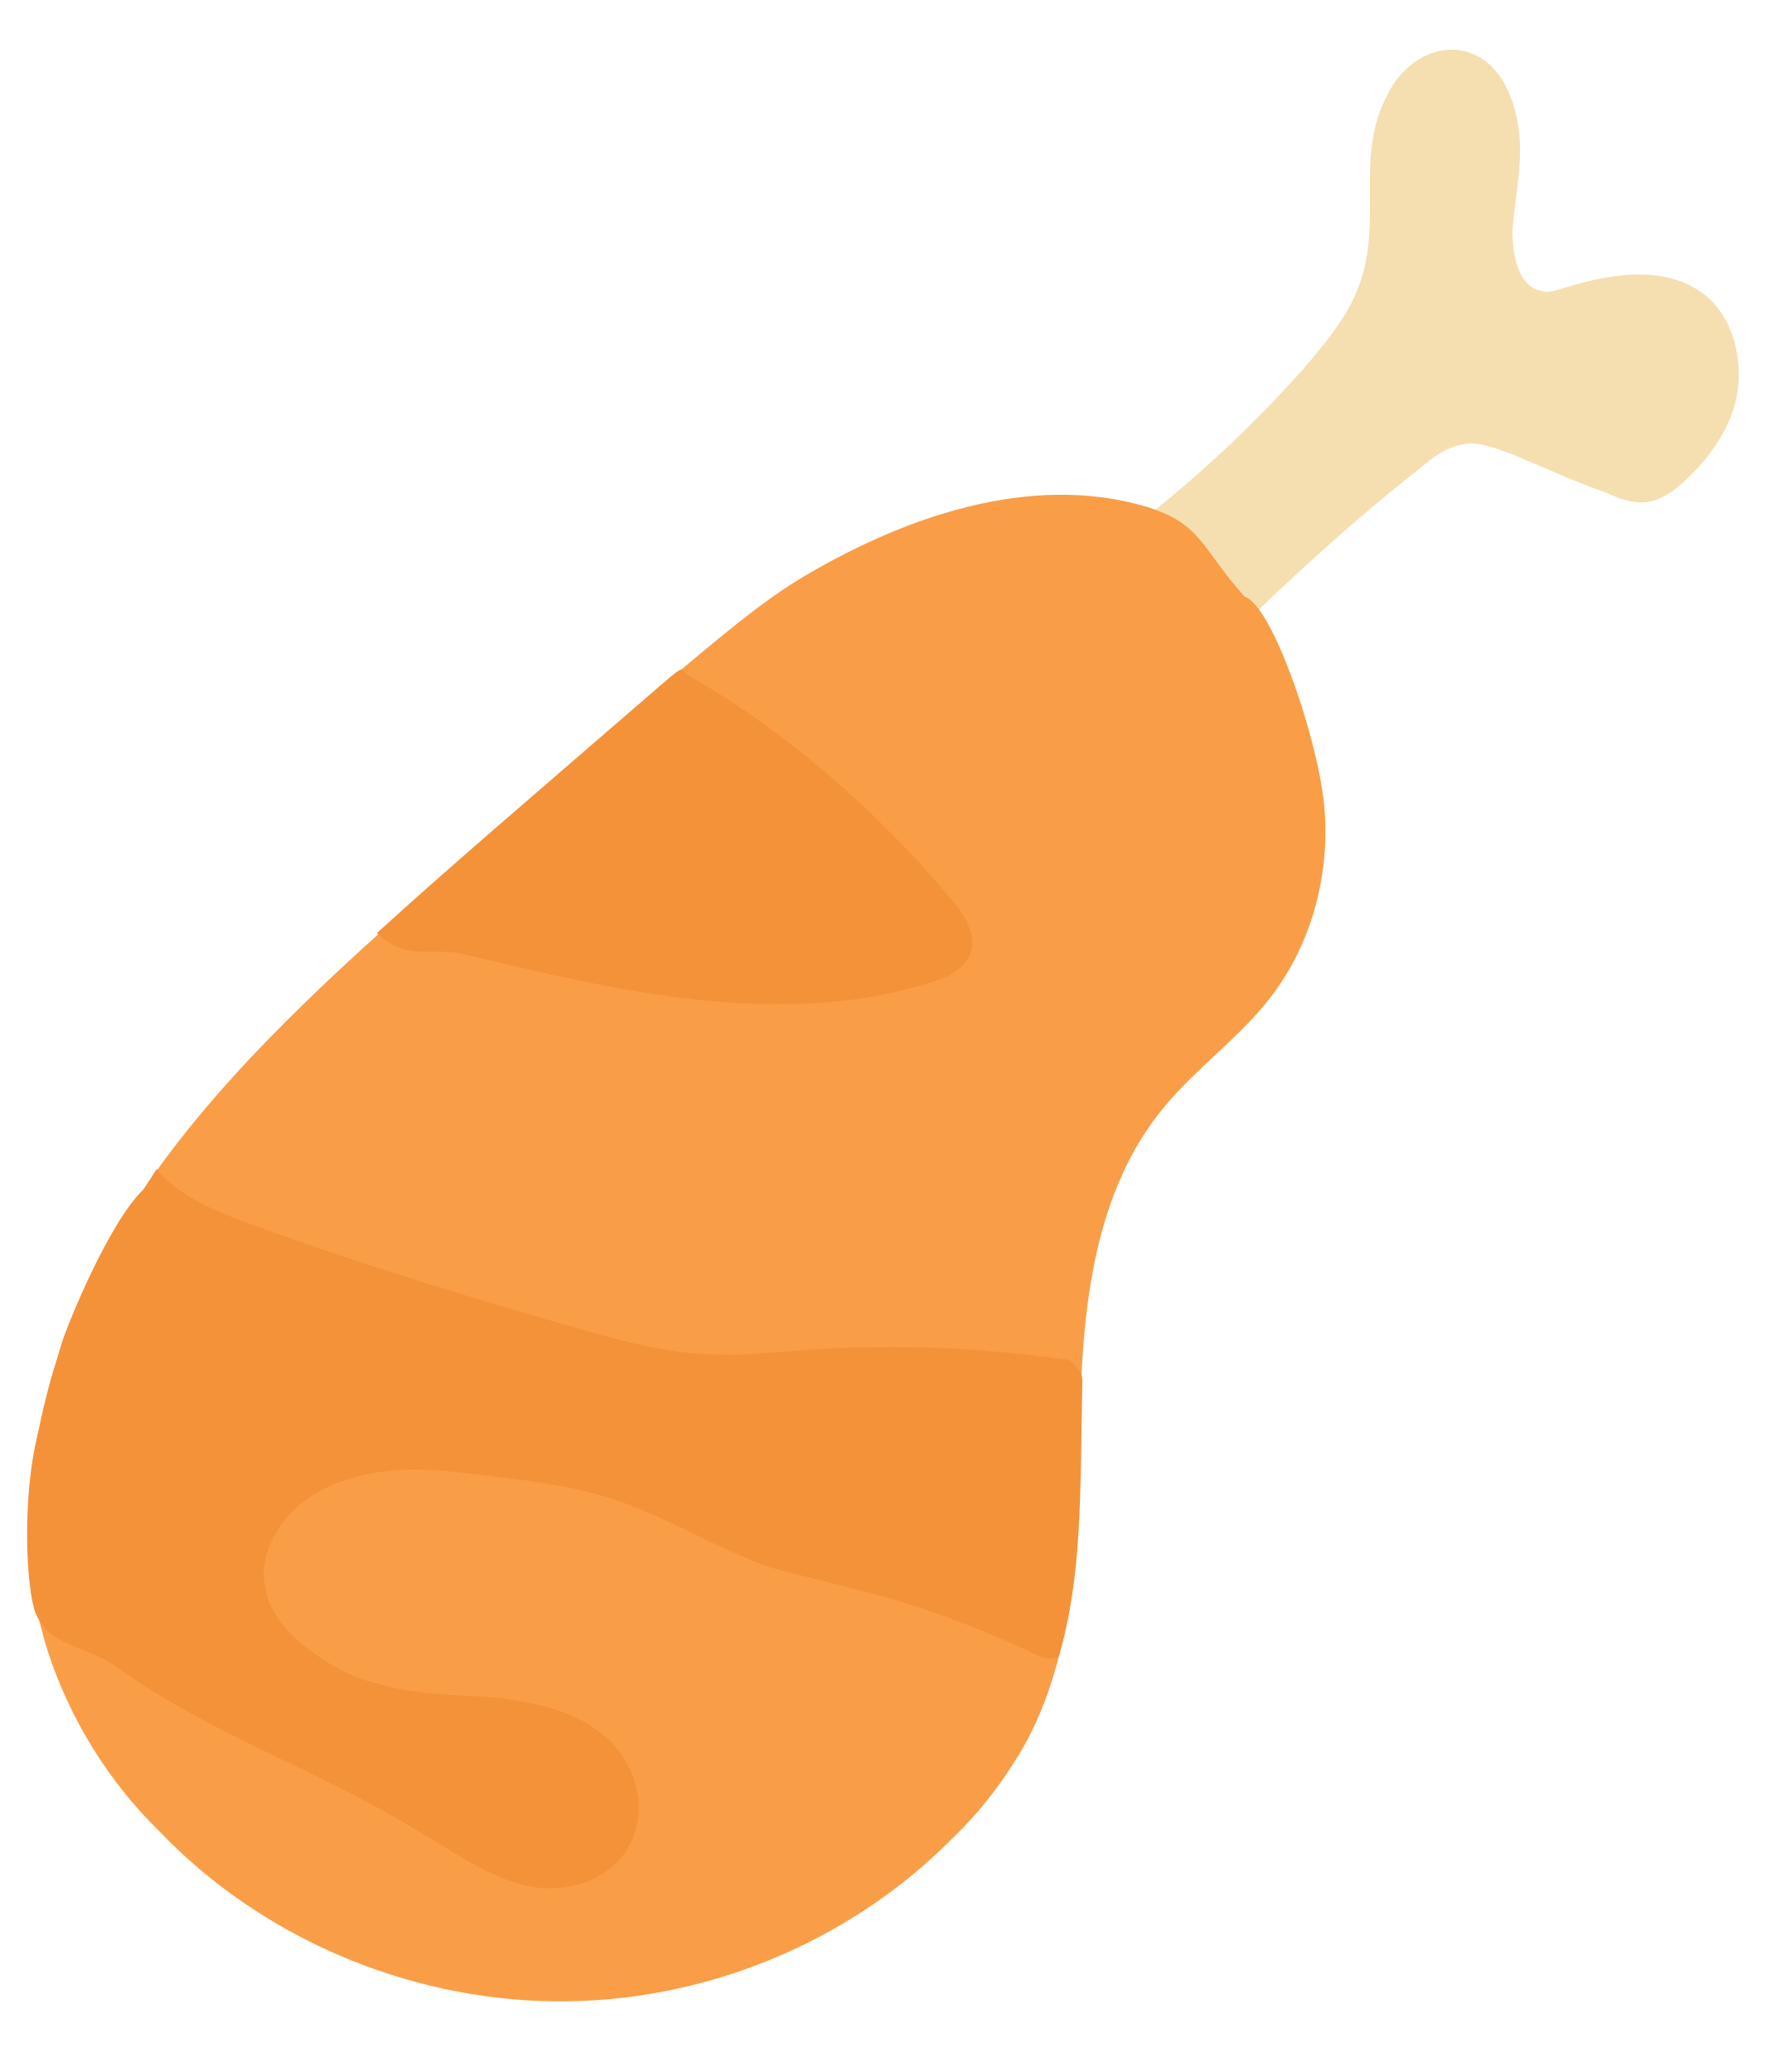
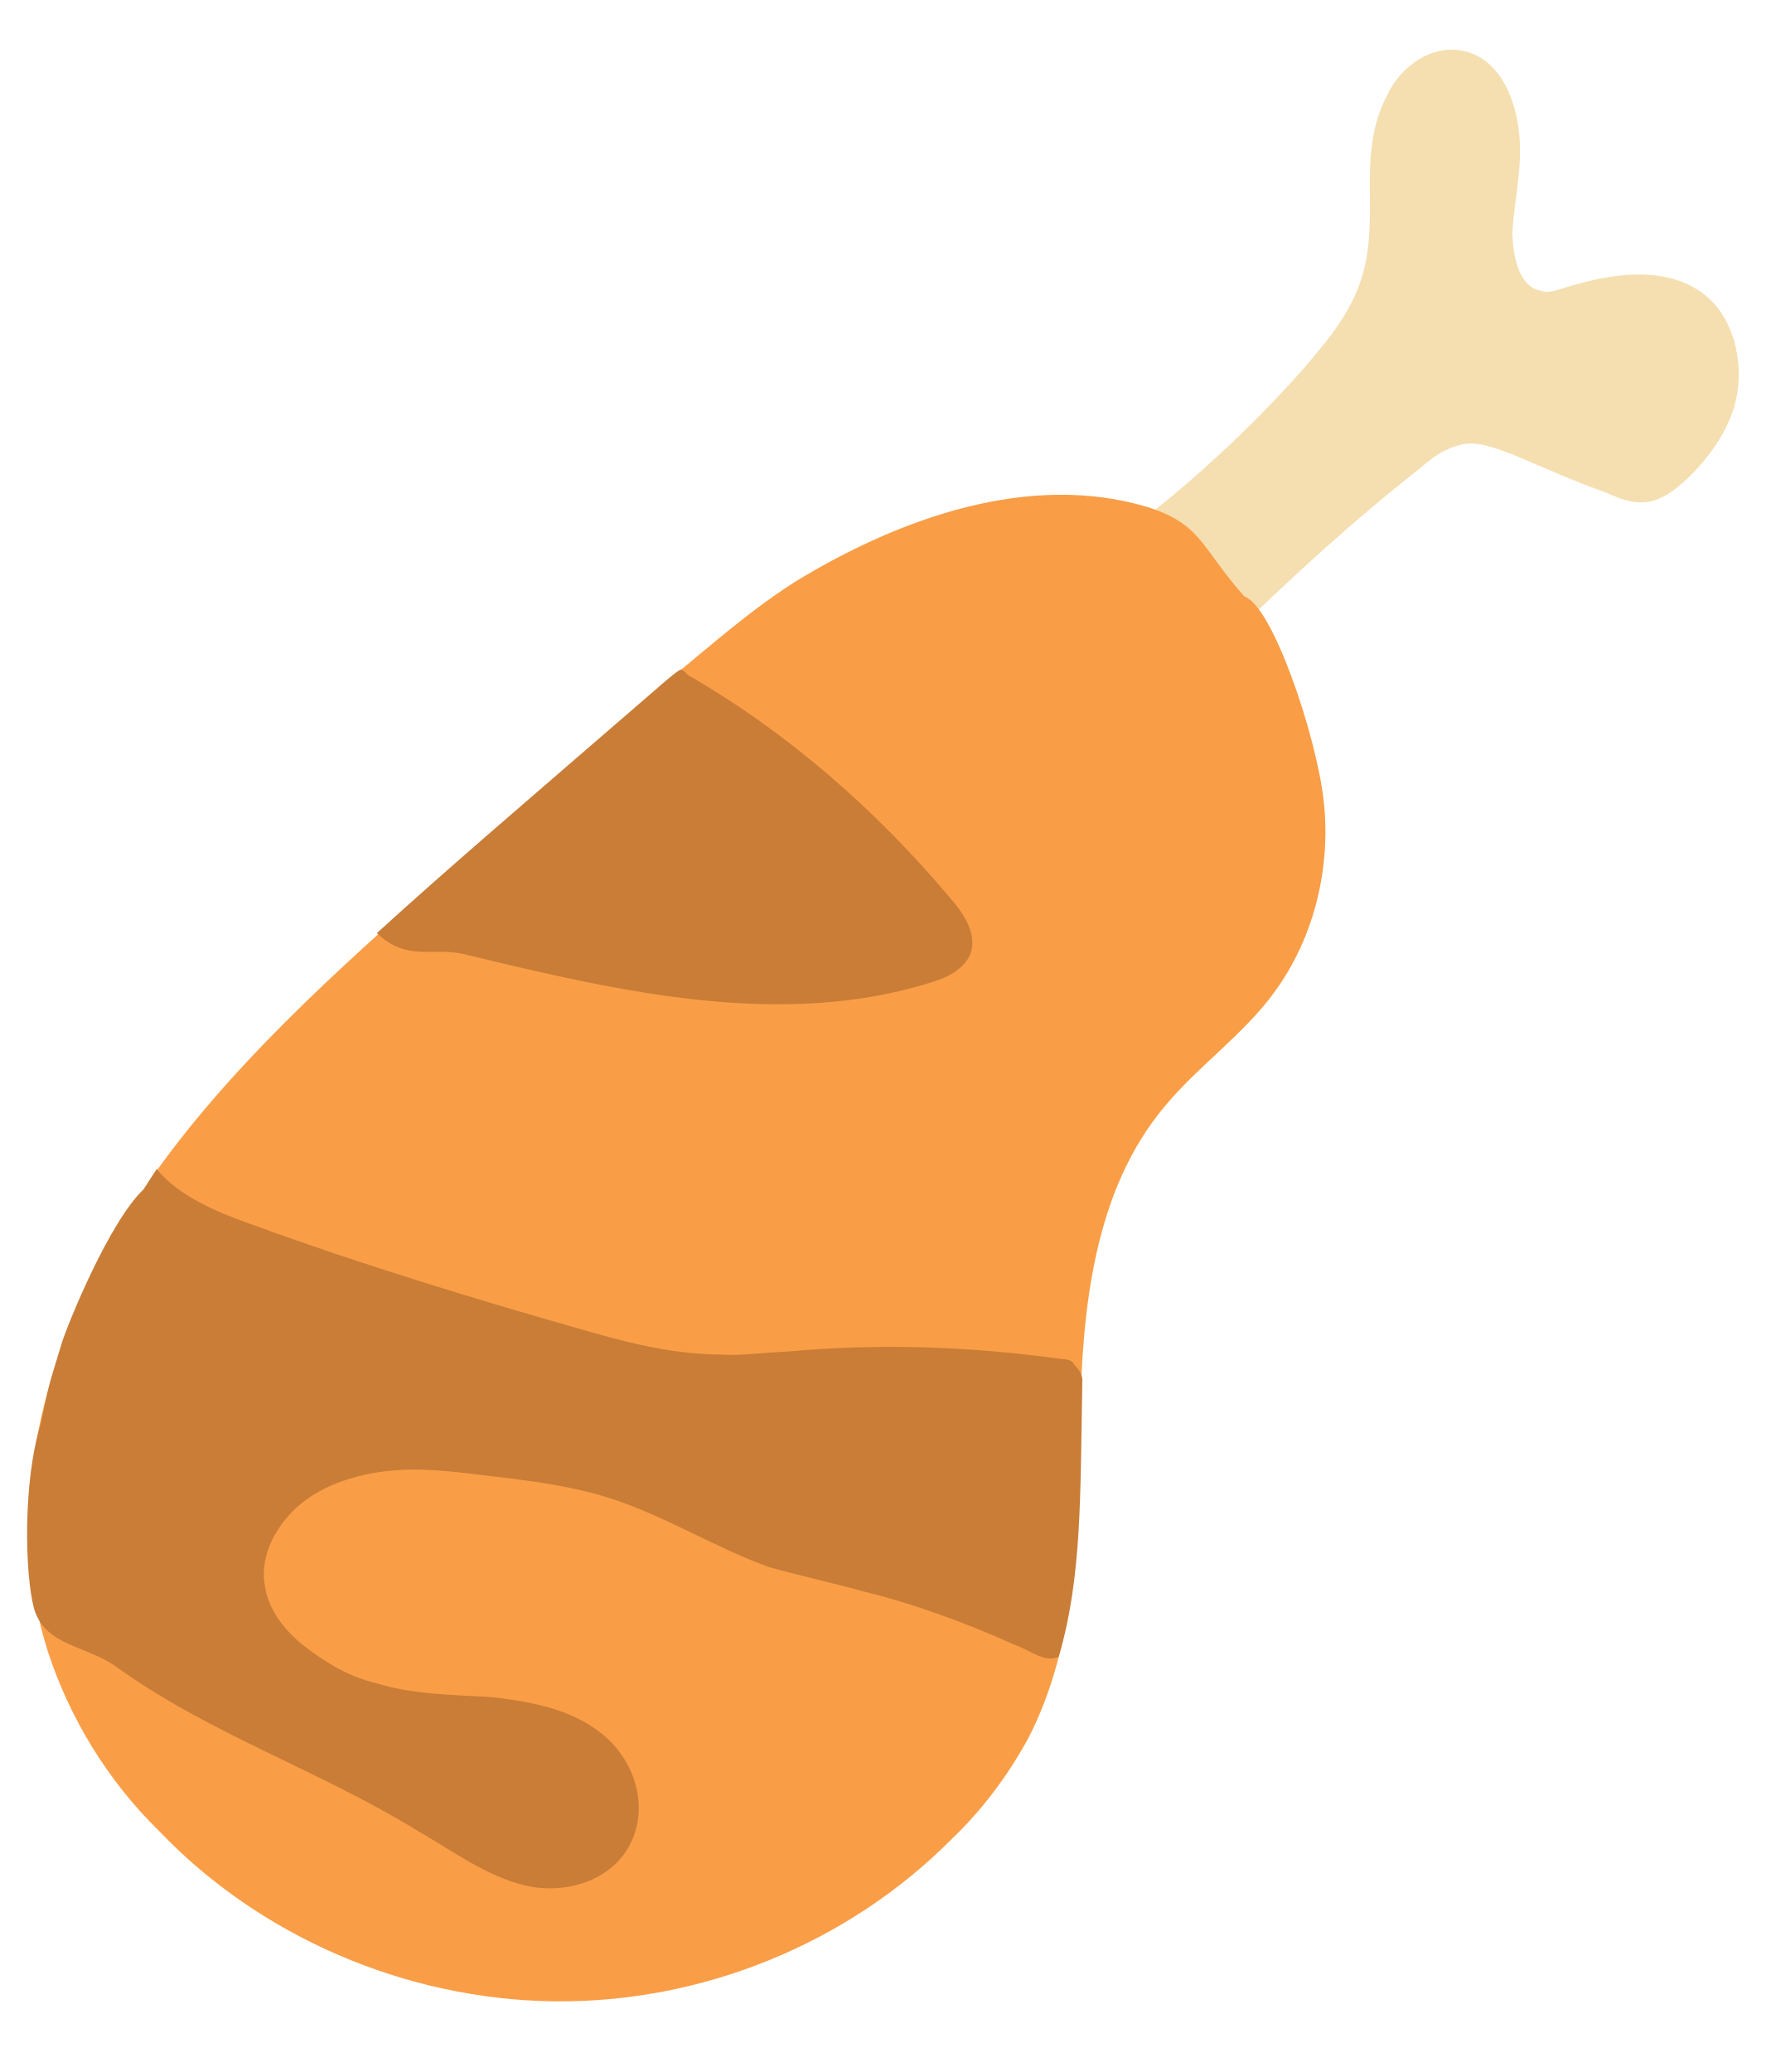
<svg xmlns="http://www.w3.org/2000/svg" width="36" height="42" viewBox="0 0 36 42" fill="none">
  <path d="M24.841 13.015C26.103 11.769 27.409 10.573 28.803 9.478C29.054 9.257 29.302 9.083 29.638 9.009C29.975 8.935 30.345 9.099 30.67 9.213C31.317 9.488 31.918 9.761 32.568 9.989C32.799 10.097 33.077 10.208 33.363 10.179C33.65 10.149 33.897 9.975 34.098 9.798C34.599 9.356 35.064 8.723 35.199 8.071C35.333 7.418 35.193 6.606 34.701 6.105C33.94 5.35 32.744 5.514 31.729 5.83C31.584 5.869 31.389 5.951 31.25 5.896C30.78 5.82 30.675 5.2 30.657 4.726C30.699 4.021 30.884 3.324 30.785 2.61C30.686 1.895 30.35 1.167 29.647 1.03C29.038 0.898 28.395 1.332 28.122 1.929C27.801 2.523 27.761 3.182 27.769 3.843C27.776 4.505 27.783 5.166 27.557 5.766C27.328 6.414 26.869 6.952 26.409 7.491C25.289 8.745 24.084 9.853 22.742 10.858" fill="#F5DFB0" />
-   <path d="M25.229 12.094C24.34 11.096 24.369 10.626 23.251 10.275C20.875 9.564 18.256 10.492 16.138 11.78C15.25 12.34 14.448 13.047 13.649 13.707C11.647 15.427 9.648 17.1 7.738 18.873C5.63 20.776 3.561 22.822 2.178 25.288C0.795 27.754 0.093 30.734 0.971 33.478C1.411 34.827 2.188 36.101 3.218 37.108C5.27 39.263 8.23 40.528 11.217 40.567C14.203 40.606 17.169 39.416 19.292 37.279C19.896 36.701 20.411 36.024 20.838 35.248C21.859 33.279 21.856 30.965 21.896 28.748C21.935 26.532 22.175 24.138 23.607 22.431C24.273 21.621 25.213 20.97 25.835 20.11C26.662 18.98 26.987 17.536 26.83 16.204C26.674 14.873 25.788 12.27 25.229 12.094Z" fill="#F99E47" />
-   <path d="M7.64 18.914C9.097 17.586 10.547 16.352 13.301 13.969C13.351 13.925 13.752 13.571 13.8 13.574C13.847 13.577 13.891 13.627 13.936 13.677C15.953 14.838 17.756 16.41 19.26 18.201C19.571 18.551 19.874 19.041 19.612 19.45C19.456 19.677 19.211 19.804 18.969 19.884C15.919 20.879 12.597 20.112 9.464 19.355C8.811 19.174 8.268 19.519 7.64 18.914Z" fill="#F49239" />
-   <path d="M3.176 23.696C3.617 24.242 4.404 24.573 5.054 24.802C7.375 25.65 9.705 26.358 12.037 27.018C12.877 27.258 13.719 27.451 14.62 27.458C15.045 27.484 15.476 27.416 15.952 27.397C17.813 27.226 19.659 27.291 21.494 27.544C21.589 27.549 21.731 27.558 21.772 27.655C21.861 27.755 21.95 27.855 21.941 27.996C21.896 30.307 21.939 31.962 21.461 33.585C21.168 33.709 20.899 33.457 20.574 33.343C19.604 32.906 18.537 32.511 17.508 32.26C16.855 32.079 16.246 31.948 15.593 31.766C14.478 31.368 13.428 30.691 12.263 30.337C11.471 30.1 10.67 30.005 9.822 29.906C9.068 29.813 8.315 29.721 7.547 29.863C6.779 30.005 6.048 30.339 5.627 31.021C5.418 31.339 5.298 31.757 5.369 32.139C5.435 32.615 5.743 33.012 6.105 33.317C6.557 33.675 7.06 33.988 7.622 34.117C8.367 34.351 9.173 34.352 9.977 34.401C10.778 34.497 11.576 34.639 12.209 35.15C12.842 35.66 13.166 36.577 12.787 37.357C12.408 38.137 11.442 38.409 10.647 38.219C9.852 38.029 9.171 37.516 8.438 37.094C6.471 35.889 4.239 35.14 2.375 33.799C1.738 33.336 0.929 33.381 0.691 32.611C0.497 31.891 0.469 30.001 0.821 28.889C1.02 27.957 0.959 28.189 1.255 27.215C1.372 26.845 2.209 24.771 2.914 24.105" fill="#F49239" />
+   <path d="M25.229 12.094C24.34 11.096 24.369 10.626 23.251 10.275C20.875 9.564 18.256 10.492 16.138 11.78C15.25 12.34 14.448 13.047 13.649 13.707C11.647 15.427 9.648 17.1 7.738 18.873C5.63 20.776 3.561 22.822 2.178 25.288C0.795 27.754 0.093 30.734 0.971 33.478C1.411 34.827 2.188 36.102 3.218 37.108C5.27 39.263 8.23 40.528 11.217 40.567C14.203 40.606 17.169 39.416 19.292 37.279C19.896 36.701 20.411 36.024 20.838 35.248C21.859 33.279 21.856 30.965 21.896 28.748C21.935 26.532 22.175 24.138 23.607 22.431C24.273 21.621 25.213 20.97 25.835 20.11C26.662 18.98 26.987 17.536 26.83 16.204C26.674 14.873 25.788 12.27 25.229 12.094Z" fill="#F99E47" />
+   <path d="M7.64 18.914C9.097 17.586 10.547 16.352 13.301 13.969C13.351 13.925 13.752 13.571 13.8 13.574C13.847 13.577 13.891 13.627 13.936 13.677C15.953 14.838 17.756 16.41 19.26 18.201C19.571 18.551 19.874 19.041 19.612 19.45C19.456 19.677 19.211 19.804 18.969 19.884C15.919 20.879 12.597 20.112 9.464 19.355C8.811 19.174 8.268 19.519 7.64 18.914Z" fill="#C97D37" />
+   <path d="M3.176 23.696C3.617 24.242 4.404 24.573 5.054 24.802C7.375 25.65 9.705 26.358 12.037 27.018C12.877 27.258 13.719 27.451 14.62 27.458C15.045 27.484 15.476 27.416 15.952 27.397C17.813 27.226 19.659 27.291 21.494 27.544C21.589 27.549 21.731 27.558 21.772 27.655C21.861 27.755 21.95 27.855 21.941 27.996C21.896 30.307 21.939 31.962 21.461 33.585C21.168 33.709 20.899 33.457 20.574 33.343C19.604 32.906 18.537 32.511 17.508 32.26C16.855 32.079 16.246 31.948 15.593 31.766C14.478 31.368 13.428 30.691 12.263 30.337C11.471 30.1 10.67 30.005 9.822 29.906C9.068 29.813 8.315 29.721 7.547 29.863C6.779 30.005 6.048 30.339 5.627 31.021C5.418 31.339 5.298 31.757 5.369 32.139C5.435 32.615 5.743 33.012 6.105 33.317C6.557 33.675 7.06 33.988 7.622 34.117C8.367 34.351 9.173 34.352 9.977 34.401C10.778 34.497 11.576 34.639 12.209 35.15C12.842 35.66 13.166 36.577 12.787 37.357C12.408 38.137 11.442 38.409 10.647 38.219C9.852 38.029 9.171 37.516 8.438 37.094C6.471 35.889 4.239 35.14 2.375 33.799C1.738 33.336 0.929 33.381 0.691 32.611C0.497 31.891 0.469 30.001 0.821 28.889C1.02 27.957 0.959 28.189 1.255 27.215C1.372 26.845 2.209 24.771 2.914 24.105" fill="#C97D37" />
</svg>
